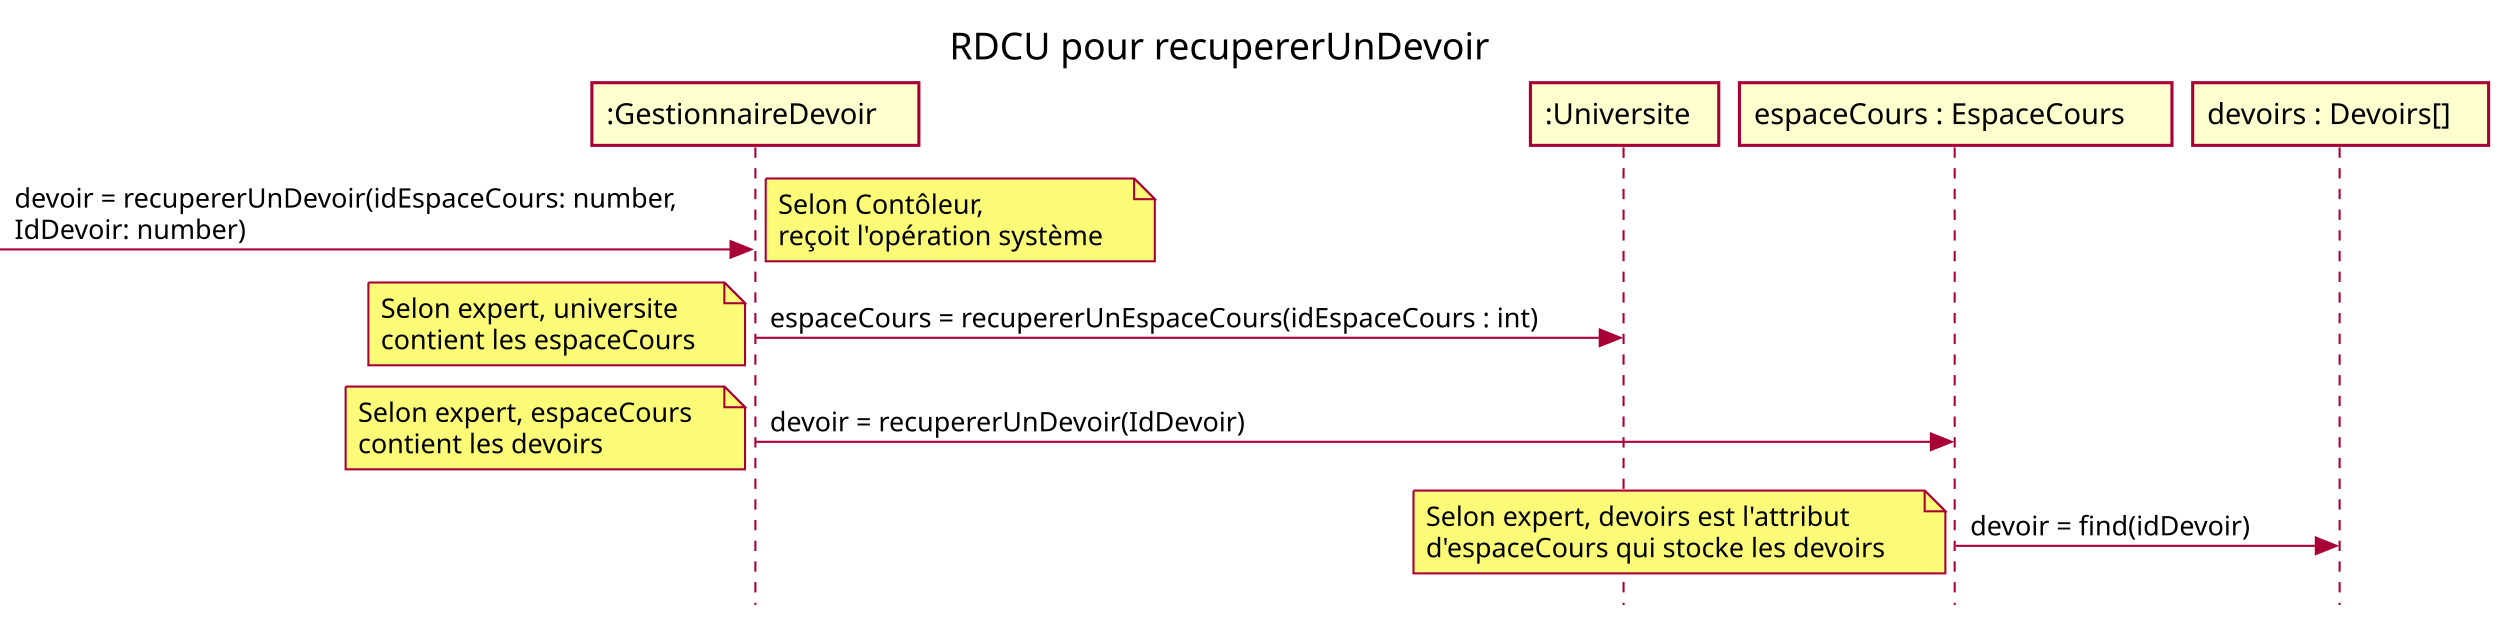
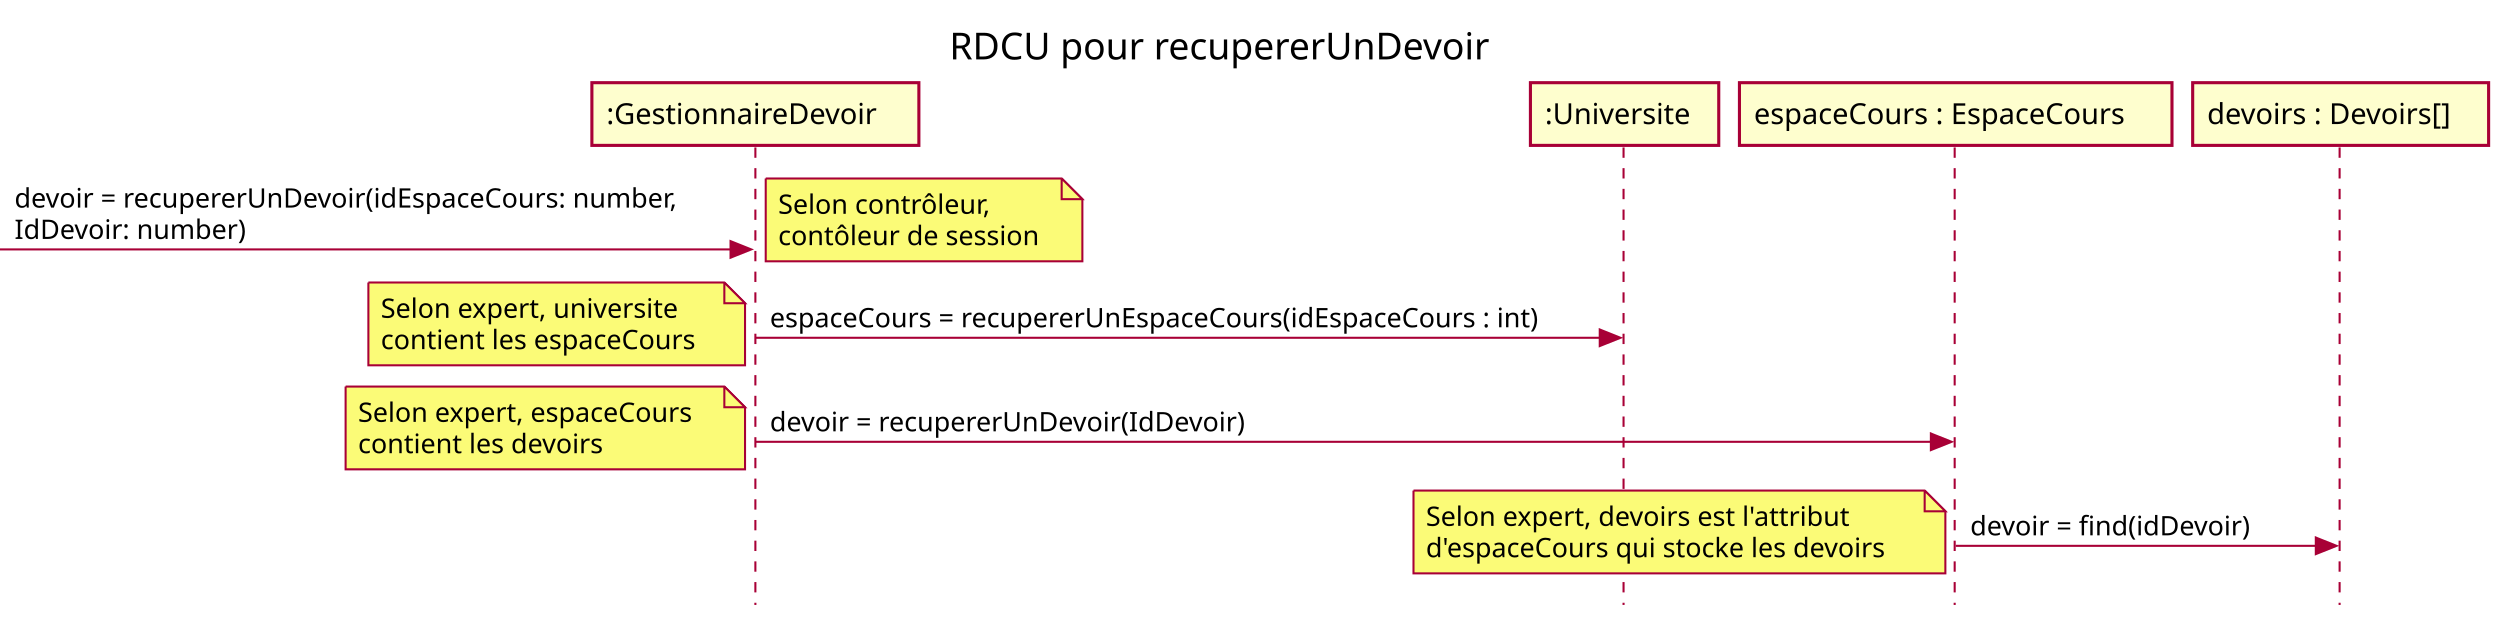
<svg xmlns="http://www.w3.org/2000/svg" contentScriptType="application/ecmascript" contentStyleType="text/css" height="299px" preserveAspectRatio="none" style="width:1208px;height:299px;background:#FFFFFF;" version="1.1" viewBox="0 0 1208 299" width="1208px" zoomAndPan="magnify">
  <defs />
  <g>
    <text fill="#000000" font-family="Verdana" font-size="18" lengthAdjust="spacing" textLength="290" x="458.75" y="28.708">RDCU pour recupererUnDevoir</text>
    <line style="stroke:#A80036;stroke-width:1.0;stroke-dasharray:5.0,5.0;" x1="365" x2="365" y1="71.25" y2="292.312" />
    <line style="stroke:#A80036;stroke-width:1.0;stroke-dasharray:5.0,5.0;" x1="784.5" x2="784.5" y1="71.25" y2="292.312" />
    <line style="stroke:#A80036;stroke-width:1.0;stroke-dasharray:5.0,5.0;" x1="944.5" x2="944.5" y1="71.25" y2="292.312" />
    <line style="stroke:#A80036;stroke-width:1.0;stroke-dasharray:5.0,5.0;" x1="1130.5" x2="1130.5" y1="71.25" y2="292.312" />
    <rect fill="#FEFECE" height="30.297" style="stroke:#A80036;stroke-width:1.5;" width="158" x="286" y="39.953" />
    <text fill="#000000" font-family="Verdana" font-size="14" lengthAdjust="spacing" textLength="144" x="293" y="59.948">:GestionnaireDevoir</text>
    <rect fill="#FEFECE" height="30.297" style="stroke:#A80036;stroke-width:1.5;" width="91" x="739.5" y="39.953" />
    <text fill="#000000" font-family="Verdana" font-size="14" lengthAdjust="spacing" textLength="77" x="746.5" y="59.948">:Universite</text>
    <rect fill="#FEFECE" height="30.297" style="stroke:#A80036;stroke-width:1.5;" width="209" x="840.5" y="39.953" />
    <text fill="#000000" font-family="Verdana" font-size="14" lengthAdjust="spacing" textLength="195" x="847.5" y="59.948">espaceCours : EspaceCours</text>
    <rect fill="#FEFECE" height="30.297" style="stroke:#A80036;stroke-width:1.5;" width="143" x="1059.5" y="39.953" />
    <text fill="#000000" font-family="Verdana" font-size="14" lengthAdjust="spacing" textLength="129" x="1066.5" y="59.948">devoirs : Devoirs[]</text>
    <polygon fill="#A80036" points="353,116.516,363,120.516,353,124.516" style="stroke:#A80036;stroke-width:1.0;" />
    <line style="stroke:#A80036;stroke-width:1.0;" x1="0" x2="359" y1="120.516" y2="120.516" />
    <text fill="#000000" font-family="Verdana" font-size="13" lengthAdjust="spacing" textLength="341" x="7" y="100.317">devoir = recupererUnDevoir(idEspaceCours: number,</text>
    <text fill="#000000" font-family="Verdana" font-size="13" lengthAdjust="spacing" textLength="117" x="7" y="115.45">IdDevoir: number)</text>
-     <path d="M370,86.25 L370,126.25 L558,126.25 L558,96.25 L548,86.25 L370,86.25 " fill="#FBFB77" style="stroke:#A80036;stroke-width:1.0;" />
-     <path d="M548,86.25 L548,96.25 L558,96.25 L548,86.25 " fill="#FBFB77" style="stroke:#A80036;stroke-width:1.0;" />
-     <text fill="#000000" font-family="Verdana" font-size="13" lengthAdjust="spacing" textLength="105" x="376" y="103.317">Selon Contôleur,</text>
-     <text fill="#000000" font-family="Verdana" font-size="13" lengthAdjust="spacing" textLength="167" x="376" y="118.45">reçoit l'opération système</text>
+     <path d="M370,86.25 L370,126.25 L523,126.25 L523,96.25 L513,86.25 L370,86.25 " fill="#FBFB77" style="stroke:#A80036;stroke-width:1.0;" />
+     <path d="M513,86.25 L513,96.25 L523,96.25 L513,86.25 " fill="#FBFB77" style="stroke:#A80036;stroke-width:1.0;" />
+     <text fill="#000000" font-family="Verdana" font-size="13" lengthAdjust="spacing" textLength="108" x="376" y="103.317">Selon contrôleur,</text>
+     <text fill="#000000" font-family="Verdana" font-size="13" lengthAdjust="spacing" textLength="132" x="376" y="118.45">contôleur de session</text>
    <polygon fill="#A80036" points="773,159.215,783,163.215,773,167.215" style="stroke:#A80036;stroke-width:1.0;" />
    <line style="stroke:#A80036;stroke-width:1.0;" x1="365" x2="779" y1="163.215" y2="163.215" />
    <text fill="#000000" font-family="Verdana" font-size="13" lengthAdjust="spacing" textLength="396" x="372" y="158.149">espaceCours = recupererUnEspaceCours(idEspaceCours : int)</text>
    <path d="M178,136.516 L178,176.516 L360,176.516 L360,146.516 L350,136.516 L178,136.516 " fill="#FBFB77" style="stroke:#A80036;stroke-width:1.0;" />
    <path d="M350,136.516 L350,146.516 L360,146.516 L350,136.516 " fill="#FBFB77" style="stroke:#A80036;stroke-width:1.0;" />
    <text fill="#000000" font-family="Verdana" font-size="13" lengthAdjust="spacing" textLength="152" x="184" y="153.583">Selon expert, universite</text>
    <text fill="#000000" font-family="Verdana" font-size="13" lengthAdjust="spacing" textLength="161" x="184" y="168.715">contient les espaceCours</text>
    <polygon fill="#A80036" points="933,209.481,943,213.481,933,217.481" style="stroke:#A80036;stroke-width:1.0;" />
    <line style="stroke:#A80036;stroke-width:1.0;" x1="365" x2="939" y1="213.481" y2="213.481" />
    <text fill="#000000" font-family="Verdana" font-size="13" lengthAdjust="spacing" textLength="242" x="372" y="208.415">devoir = recupererUnDevoir(IdDevoir)</text>
    <path d="M167,186.781 L167,226.781 L360,226.781 L360,196.781 L350,186.781 L167,186.781 " fill="#FBFB77" style="stroke:#A80036;stroke-width:1.0;" />
    <path d="M350,186.781 L350,196.781 L360,196.781 L350,186.781 " fill="#FBFB77" style="stroke:#A80036;stroke-width:1.0;" />
    <text fill="#000000" font-family="Verdana" font-size="13" lengthAdjust="spacing" textLength="172" x="173" y="203.848">Selon expert, espaceCours</text>
    <text fill="#000000" font-family="Verdana" font-size="13" lengthAdjust="spacing" textLength="125" x="173" y="218.981">contient les devoirs</text>
    <polygon fill="#A80036" points="1119,259.746,1129,263.746,1119,267.746" style="stroke:#A80036;stroke-width:1.0;" />
    <line style="stroke:#A80036;stroke-width:1.0;" x1="945" x2="1125" y1="263.746" y2="263.746" />
    <text fill="#000000" font-family="Verdana" font-size="13" lengthAdjust="spacing" textLength="145" x="952" y="258.68">devoir = find(idDevoir)</text>
    <path d="M683,237.047 L683,277.047 L940,277.047 L940,247.047 L930,237.047 L683,237.047 " fill="#FBFB77" style="stroke:#A80036;stroke-width:1.0;" />
    <path d="M930,237.047 L930,247.047 L940,247.047 L930,237.047 " fill="#FBFB77" style="stroke:#A80036;stroke-width:1.0;" />
    <text fill="#000000" font-family="Verdana" font-size="13" lengthAdjust="spacing" textLength="217" x="689" y="254.114">Selon expert, devoirs est l'attribut</text>
    <text fill="#000000" font-family="Verdana" font-size="13" lengthAdjust="spacing" textLength="236" x="689" y="269.247">d'espaceCours qui stocke les devoirs</text>
  </g>
</svg>
